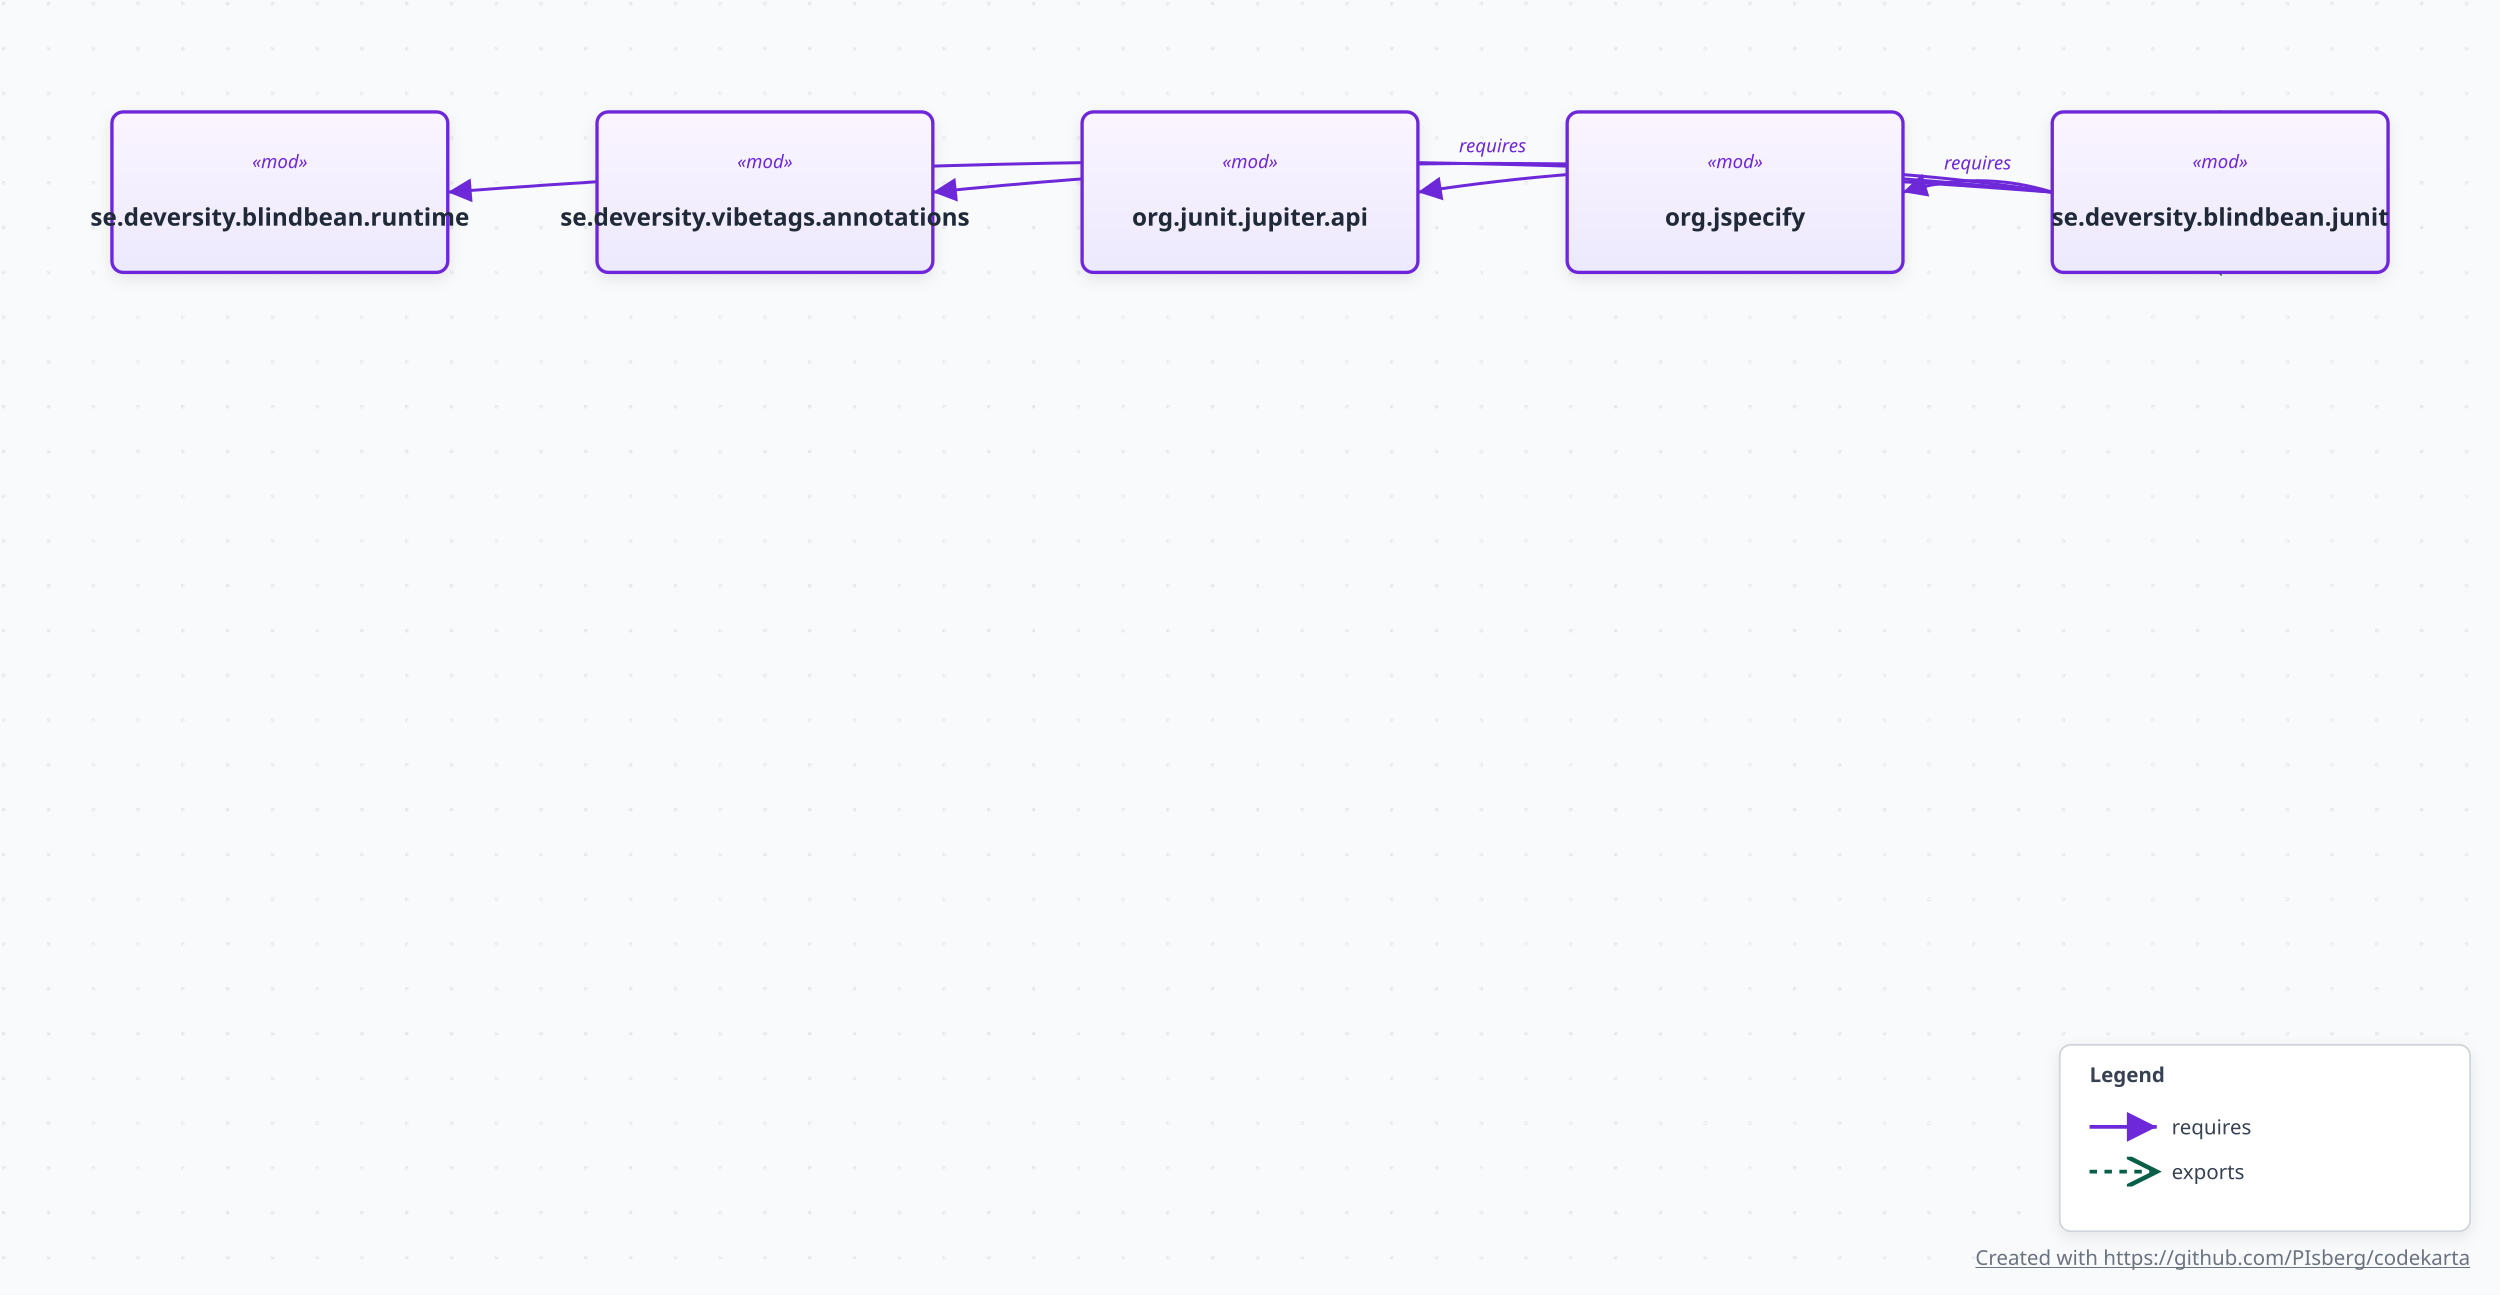
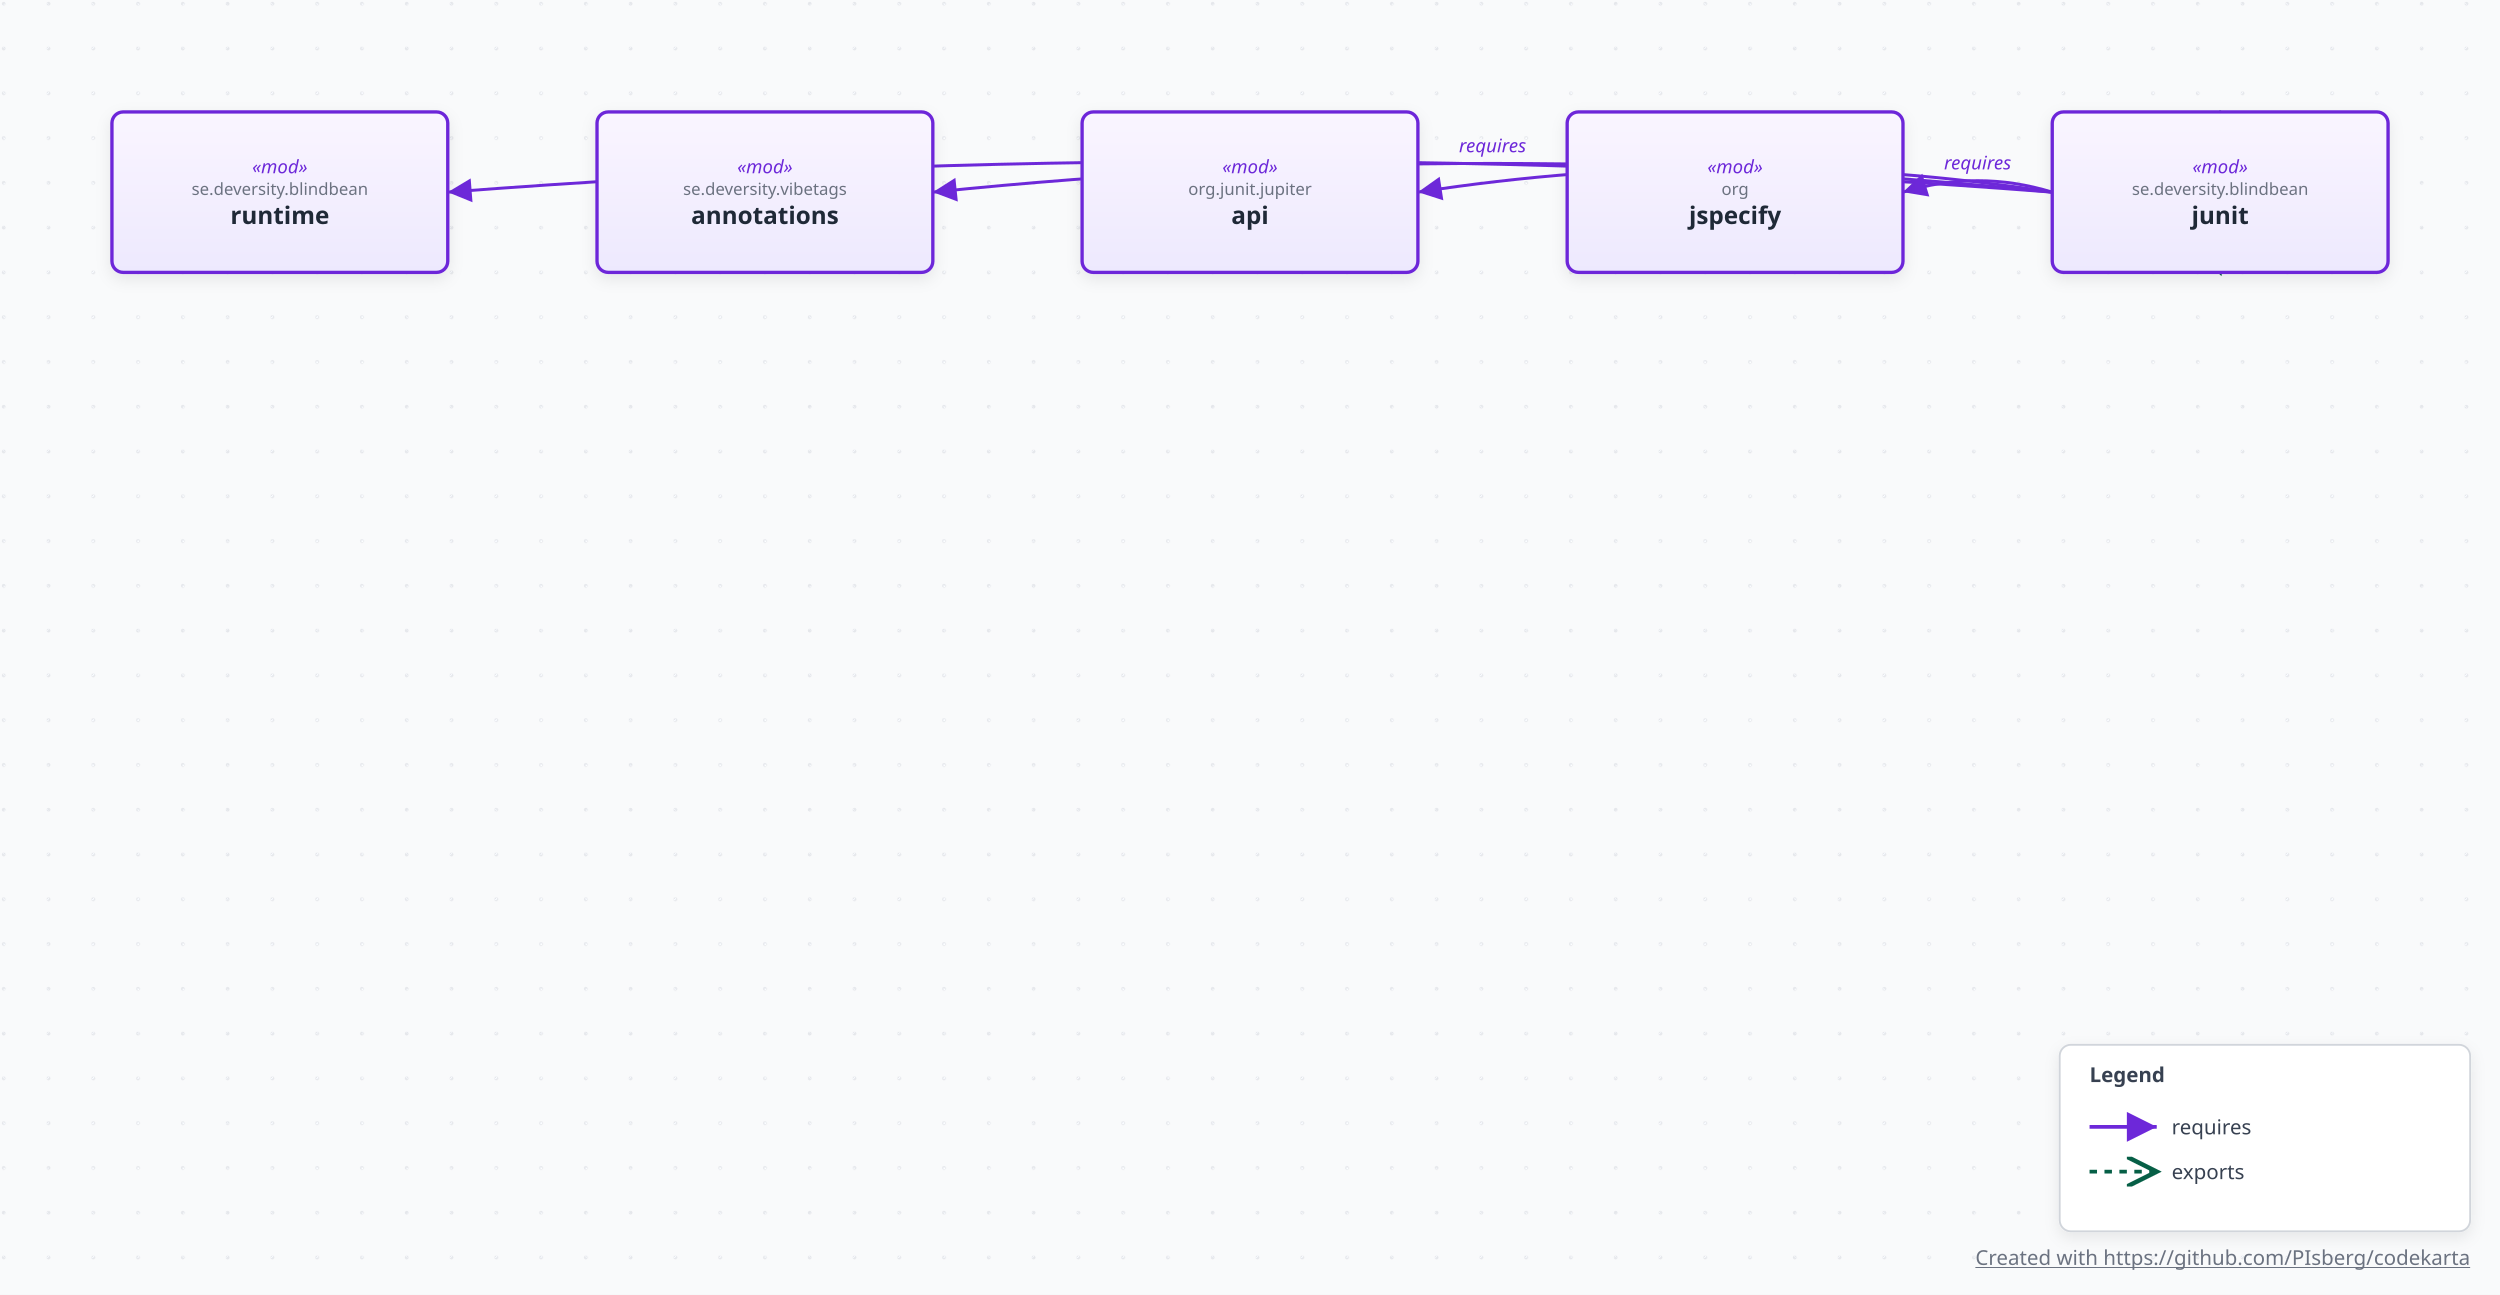
<svg xmlns="http://www.w3.org/2000/svg" width="1340" height="694" viewBox="0 0 1340 694">
  <defs>
    <style>
svg { font-family: 'Outfit', 'Inter', -apple-system, BlinkMacSystemFont, 'Segoe UI', sans-serif; }
text { font-family: 'Outfit', 'Inter', -apple-system, BlinkMacSystemFont, 'Segoe UI', sans-serif !important; }
.node-rect { transition: filter 0.2s ease, stroke-width 0.2s ease, stroke 0.2s ease; }
.node-rect:hover { stroke-width: 2.2 !important; filter: drop-shadow(0 8px 16px rgba(15, 23, 42, 0.12)) !important; }
.edge-line { stroke-linecap: round; stroke-linejoin: round; transition: stroke-width 0.2s ease; }
.edge-line:hover { stroke-width: 2.5 !important; }
.edge-label { paint-order: stroke; stroke: #f9fafb; stroke-width: 3; font-weight: 500; }
.diagram-attribution { fill: #9ca3af; text-decoration: none; transition: fill 0.2s ease; }
.diagram-attribution:hover { fill: #4b5563; text-decoration: underline; }
.group-rect { transition: stroke-width 0.2s ease; }
.node-label { pointer-events: none; }
</style>
    <filter id="nodeShadow" x="-20%" y="-20%" width="140%" height="140%">
      <feDropShadow dx="0" dy="3" stdDeviation="4" flood-color="#0f172a" flood-opacity="0.08" />
    </filter>
    <linearGradient id="grad-CLASS" x1="0%" y1="0%" x2="0%" y2="100%">
      <stop offset="0%" stop-color="#ffffff" />
      <stop offset="100%" stop-color="#f3f4f6" />
    </linearGradient>
    <linearGradient id="grad-INTERFACE" x1="0%" y1="0%" x2="0%" y2="100%">
      <stop offset="0%" stop-color="#eff6ff" />
      <stop offset="100%" stop-color="#dbeafe" />
    </linearGradient>
    <linearGradient id="grad-MODULE" x1="0%" y1="0%" x2="0%" y2="100%">
      <stop offset="0%" stop-color="#faf5ff" />
      <stop offset="100%" stop-color="#ede9fe" />
    </linearGradient>
    <linearGradient id="grad-METHOD" x1="0%" y1="0%" x2="0%" y2="100%">
      <stop offset="0%" stop-color="#fffbeb" />
      <stop offset="100%" stop-color="#fef3c7" />
    </linearGradient>
    <linearGradient id="grad-PACKAGE" x1="0%" y1="0%" x2="0%" y2="100%">
      <stop offset="0%" stop-color="#ecfdf5" />
      <stop offset="100%" stop-color="#d1fae5" />
    </linearGradient>
    <linearGradient id="grad-EXCEPTION" x1="0%" y1="0%" x2="0%" y2="100%">
      <stop offset="0%" stop-color="#fef2f2" />
      <stop offset="100%" stop-color="#fee2e2" />
    </linearGradient>
    <linearGradient id="grad-STATE" x1="0%" y1="0%" x2="0%" y2="100%">
      <stop offset="0%" stop-color="#f0f9ff" />
      <stop offset="100%" stop-color="#e0f2fe" />
    </linearGradient>
    <pattern id="dotGrid" width="24" height="24" patternUnits="userSpaceOnUse">
      <circle cx="2" cy="2" r="1" fill="#e5e7eb" />
    </pattern>
    <marker id="marker-filled-6d28d9" markerWidth="10" markerHeight="8" refX="8" refY="4" orient="auto">
      <path d="M0,0 L8,4 L0,8 Z" fill="#6d28d9" />
    </marker>
    <marker id="marker-open-065f46" markerWidth="10" markerHeight="8" refX="8" refY="4" orient="auto">
      <path d="M0,0 L8,4 L0,8" fill="none" stroke="#065f46" stroke-width="1.2" />
    </marker>
  </defs>
  <rect width="1340" height="694" fill="#f9fafb" />
  <rect width="1340" height="694" fill="url(#dotGrid)" />
  <path class="edge-line" data-source="se.deversity.blindbean.junit" data-target="se.deversity.blindbean.runtime" data-type="REQUIRES" d="M1100.0 103.0 Q670.0 69.9 240.0 103.0" fill="none" stroke="#6d28d9" stroke-width="1.6" marker-end="url(#marker-filled-6d28d9)" />
  <text class="edge-label" data-source="se.deversity.blindbean.junit" data-target="se.deversity.blindbean.runtime" data-type="REQUIRES" x="670.0" y="80.5" text-anchor="middle" font-family="sans-serif" font-size="10" fill="#6d28d9" font-style="italic">requires</text>
  <path class="edge-line" data-source="se.deversity.blindbean.junit" data-target="org.junit.jupiter.api" data-type="REQUIRES" d="M1100.0 103.0 Q930.0 76.8 760.0 103.0" fill="none" stroke="#6d28d9" stroke-width="1.6" marker-end="url(#marker-filled-6d28d9)" />
  <text class="edge-label" data-source="se.deversity.blindbean.junit" data-target="org.junit.jupiter.api" data-type="REQUIRES" x="930.0" y="83.9" text-anchor="middle" font-family="sans-serif" font-size="10" fill="#6d28d9" font-style="italic">requires</text>
  <path class="edge-line" data-source="se.deversity.blindbean.junit" data-target="se.deversity.vibetags.annotations" data-type="REQUIRES" d="M1100.0 103.0 Q800.0 72.2 500.0 103.0" fill="none" stroke="#6d28d9" stroke-width="1.6" marker-end="url(#marker-filled-6d28d9)" />
  <text class="edge-label" data-source="se.deversity.blindbean.junit" data-target="se.deversity.vibetags.annotations" data-type="REQUIRES" x="800.0" y="81.6" text-anchor="middle" font-family="sans-serif" font-size="10" fill="#6d28d9" font-style="italic">requires</text>
  <path class="edge-line" data-source="se.deversity.blindbean.junit" data-target="org.jspecify" data-type="REQUIRES" d="M1100.0 103.0 Q1060.0 90.7 1020.0 103.0" fill="none" stroke="#6d28d9" stroke-width="1.6" marker-end="url(#marker-filled-6d28d9)" />
  <text class="edge-label" data-source="se.deversity.blindbean.junit" data-target="org.jspecify" data-type="REQUIRES" x="1060.0" y="90.8" text-anchor="middle" font-family="sans-serif" font-size="10" fill="#6d28d9" font-style="italic">requires</text>
  <path class="edge-line" data-source="se.deversity.blindbean.junit" data-target="se.deversity.blindbean.junit" data-type="EXPORTS" d="M1190.0 60.0 Q1174.5 103.0 1190.0 146.0" fill="none" stroke="#065f46" stroke-width="1.6" stroke-dasharray="4,4" marker-end="url(#marker-open-065f46)" />
  <text class="edge-label" data-source="se.deversity.blindbean.junit" data-target="se.deversity.blindbean.junit" data-type="EXPORTS" x="1182.3" y="97.0" text-anchor="middle" font-family="sans-serif" font-size="10" fill="#065f46" font-style="italic">exports</text>
  <g id="se.deversity.blindbean.junit">
    <rect class="node-rect" x="1100.0" y="60.0" width="180.0" height="86.0" rx="6.0" fill="url(#grad-MODULE)" stroke="#6d28d9" stroke-width="1.8" filter="url(#nodeShadow)" />
-     <text class="node-label" x="1190.0" y="90.1" text-anchor="middle" font-family="sans-serif" font-size="10" fill="#6d28d9" font-style="italic">«mod»</text>
-     <text class="node-label" x="1190.0" y="115.9" text-anchor="middle" dominant-baseline="central" font-family="sans-serif" font-size="13" font-weight="bold" fill="#1f2937">se.deversity.blindbean.junit</text>
+     <text class="node-label" x="1190.0" y="89.0" text-anchor="middle" dominant-baseline="central" font-family="sans-serif" font-size="10" fill="#6d28d9" font-style="italic">«mod»</text>
+     <text class="node-label" x="1190.0" y="101.0" text-anchor="middle" dominant-baseline="central" font-family="sans-serif" font-size="9.0" fill="#6b7280">se.deversity.blindbean</text>
+     <text class="node-label" x="1190.0" y="115.0" text-anchor="middle" dominant-baseline="central" font-family="sans-serif" font-size="13.0" font-weight="bold" fill="#1f2937">junit</text>
  </g>
  <g id="se.deversity.blindbean.runtime">
    <rect class="node-rect" x="60.0" y="60.0" width="180.0" height="86.0" rx="6.0" fill="url(#grad-MODULE)" stroke="#6d28d9" stroke-width="1.8" filter="url(#nodeShadow)" />
-     <text class="node-label" x="150.0" y="90.1" text-anchor="middle" font-family="sans-serif" font-size="10" fill="#6d28d9" font-style="italic">«mod»</text>
-     <text class="node-label" x="150.0" y="115.9" text-anchor="middle" dominant-baseline="central" font-family="sans-serif" font-size="13" font-weight="bold" fill="#1f2937">se.deversity.blindbean.runtime</text>
+     <text class="node-label" x="150.0" y="89.0" text-anchor="middle" dominant-baseline="central" font-family="sans-serif" font-size="10" fill="#6d28d9" font-style="italic">«mod»</text>
+     <text class="node-label" x="150.0" y="101.0" text-anchor="middle" dominant-baseline="central" font-family="sans-serif" font-size="9.0" fill="#6b7280">se.deversity.blindbean</text>
+     <text class="node-label" x="150.0" y="115.0" text-anchor="middle" dominant-baseline="central" font-family="sans-serif" font-size="13.0" font-weight="bold" fill="#1f2937">runtime</text>
  </g>
  <g id="org.junit.jupiter.api">
    <rect class="node-rect" x="580.0" y="60.0" width="180.0" height="86.0" rx="6.0" fill="url(#grad-MODULE)" stroke="#6d28d9" stroke-width="1.8" filter="url(#nodeShadow)" />
-     <text class="node-label" x="670.0" y="90.1" text-anchor="middle" font-family="sans-serif" font-size="10" fill="#6d28d9" font-style="italic">«mod»</text>
-     <text class="node-label" x="670.0" y="115.9" text-anchor="middle" dominant-baseline="central" font-family="sans-serif" font-size="13" font-weight="bold" fill="#1f2937">org.junit.jupiter.api</text>
+     <text class="node-label" x="670.0" y="89.0" text-anchor="middle" dominant-baseline="central" font-family="sans-serif" font-size="10" fill="#6d28d9" font-style="italic">«mod»</text>
+     <text class="node-label" x="670.0" y="101.0" text-anchor="middle" dominant-baseline="central" font-family="sans-serif" font-size="9.0" fill="#6b7280">org.junit.jupiter</text>
+     <text class="node-label" x="670.0" y="115.0" text-anchor="middle" dominant-baseline="central" font-family="sans-serif" font-size="13.0" font-weight="bold" fill="#1f2937">api</text>
  </g>
  <g id="se.deversity.vibetags.annotations">
    <rect class="node-rect" x="320.0" y="60.0" width="180.0" height="86.0" rx="6.0" fill="url(#grad-MODULE)" stroke="#6d28d9" stroke-width="1.8" filter="url(#nodeShadow)" />
-     <text class="node-label" x="410.0" y="90.1" text-anchor="middle" font-family="sans-serif" font-size="10" fill="#6d28d9" font-style="italic">«mod»</text>
-     <text class="node-label" x="410.0" y="115.9" text-anchor="middle" dominant-baseline="central" font-family="sans-serif" font-size="13" font-weight="bold" fill="#1f2937">se.deversity.vibetags.annotations</text>
+     <text class="node-label" x="410.0" y="89.0" text-anchor="middle" dominant-baseline="central" font-family="sans-serif" font-size="10" fill="#6d28d9" font-style="italic">«mod»</text>
+     <text class="node-label" x="410.0" y="101.0" text-anchor="middle" dominant-baseline="central" font-family="sans-serif" font-size="9.0" fill="#6b7280">se.deversity.vibetags</text>
+     <text class="node-label" x="410.0" y="115.0" text-anchor="middle" dominant-baseline="central" font-family="sans-serif" font-size="13.0" font-weight="bold" fill="#1f2937">annotations</text>
  </g>
  <g id="org.jspecify">
    <rect class="node-rect" x="840.0" y="60.0" width="180.0" height="86.0" rx="6.0" fill="url(#grad-MODULE)" stroke="#6d28d9" stroke-width="1.8" filter="url(#nodeShadow)" />
-     <text class="node-label" x="930.0" y="90.1" text-anchor="middle" font-family="sans-serif" font-size="10" fill="#6d28d9" font-style="italic">«mod»</text>
-     <text class="node-label" x="930.0" y="115.9" text-anchor="middle" dominant-baseline="central" font-family="sans-serif" font-size="13" font-weight="bold" fill="#1f2937">org.jspecify</text>
+     <text class="node-label" x="930.0" y="89.0" text-anchor="middle" dominant-baseline="central" font-family="sans-serif" font-size="10" fill="#6d28d9" font-style="italic">«mod»</text>
+     <text class="node-label" x="930.0" y="101.0" text-anchor="middle" dominant-baseline="central" font-family="sans-serif" font-size="9.0" fill="#6b7280">org</text>
+     <text class="node-label" x="930.0" y="115.0" text-anchor="middle" dominant-baseline="central" font-family="sans-serif" font-size="13.0" font-weight="bold" fill="#1f2937">jspecify</text>
  </g>
  <rect x="1104.0" y="560.0" width="220.0" height="100.0" rx="6" fill="#ffffff" stroke="#d1d5db" stroke-width="1" filter="url(#nodeShadow)" />
  <text x="1120.0" y="580.0" font-family="sans-serif" font-size="11" font-weight="bold" fill="#374151">Legend</text>
  <line x1="1120.0" y1="604.0" x2="1156.0" y2="604.0" stroke="#6d28d9" stroke-width="2" marker-end="url(#marker-filled-6d28d9)" />
  <text x="1164.0" y="608.0" font-family="sans-serif" font-size="11" fill="#374151">requires</text>
  <line x1="1120.0" y1="628.0" x2="1156.0" y2="628.0" stroke="#065f46" stroke-width="2" stroke-dasharray="4,4" marker-end="url(#marker-open-065f46)" />
  <text x="1164.0" y="632.0" font-family="sans-serif" font-size="11" fill="#374151">exports</text>
  <a class="diagram-attribution" href="https://github.com/PIsberg/codekarta" target="_blank" rel="noopener noreferrer">
    <text x="1324.0" y="678.0" text-anchor="end" font-family="sans-serif" font-size="11" fill="#6b7280" text-decoration="underline">Created with https://github.com/PIsberg/codekarta</text>
  </a>
</svg>
